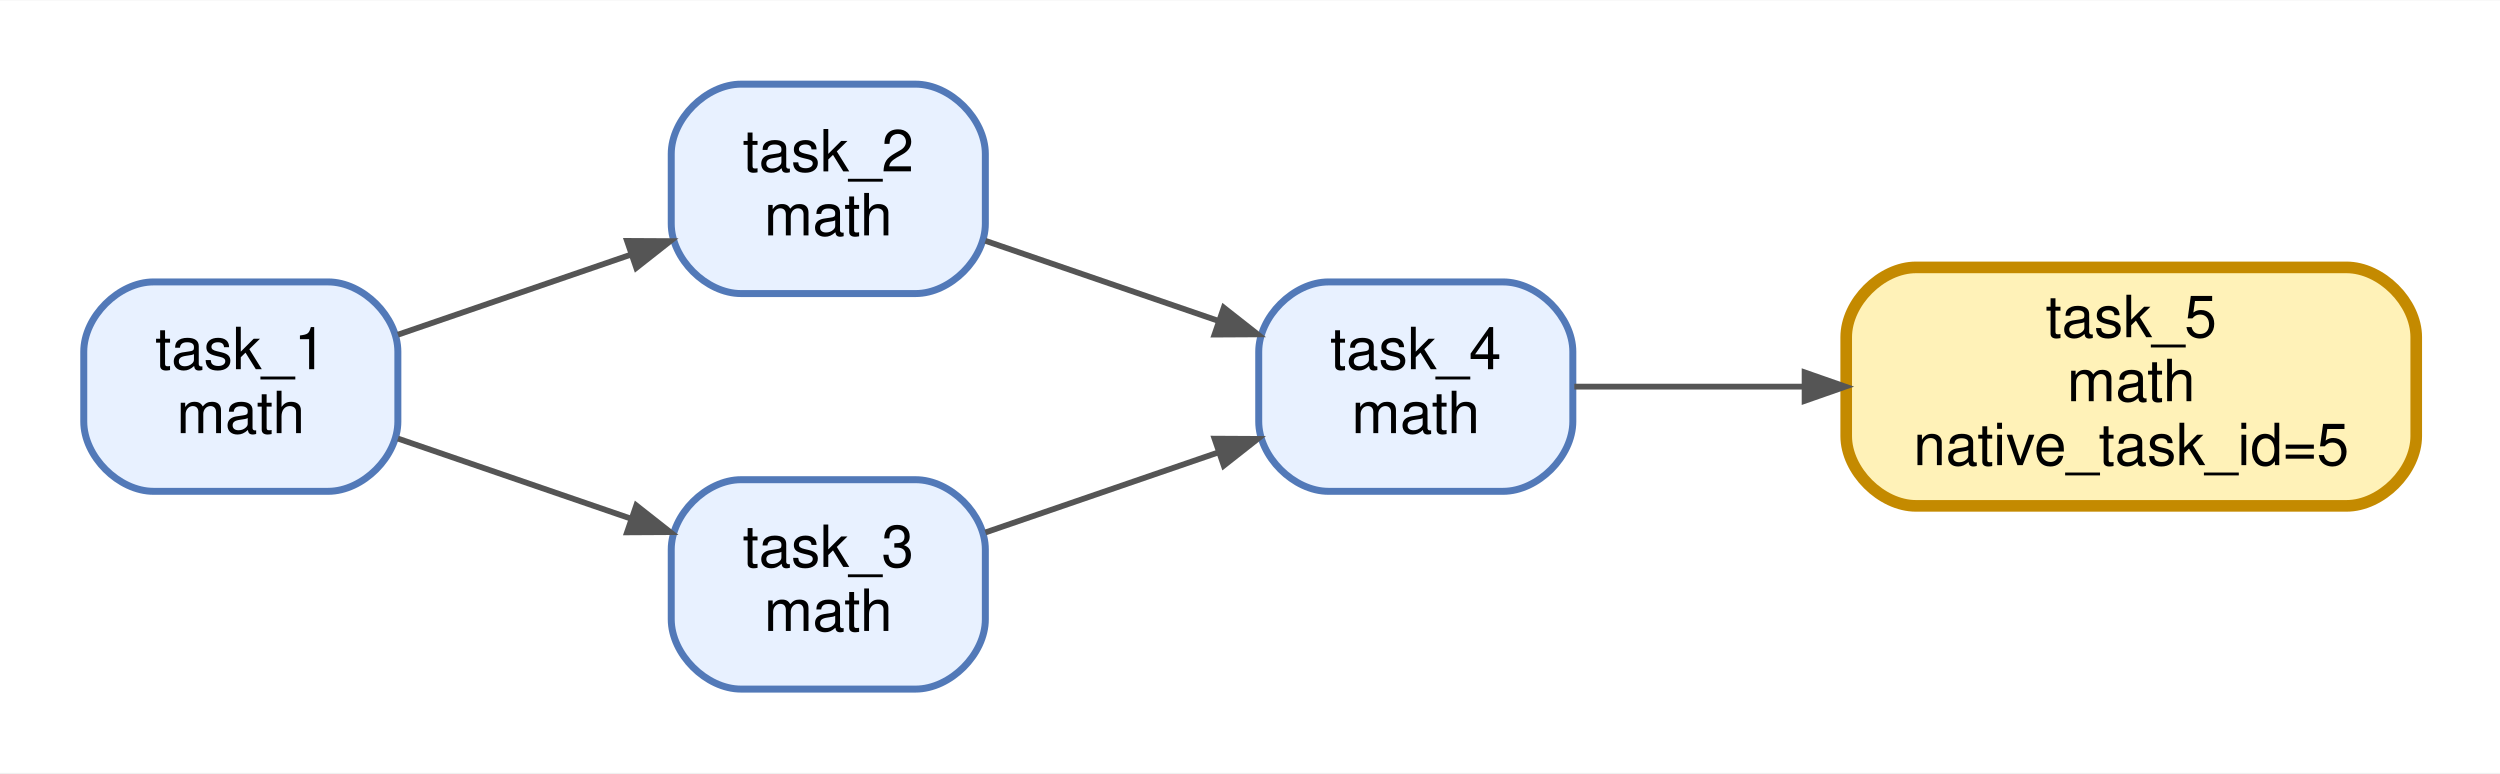
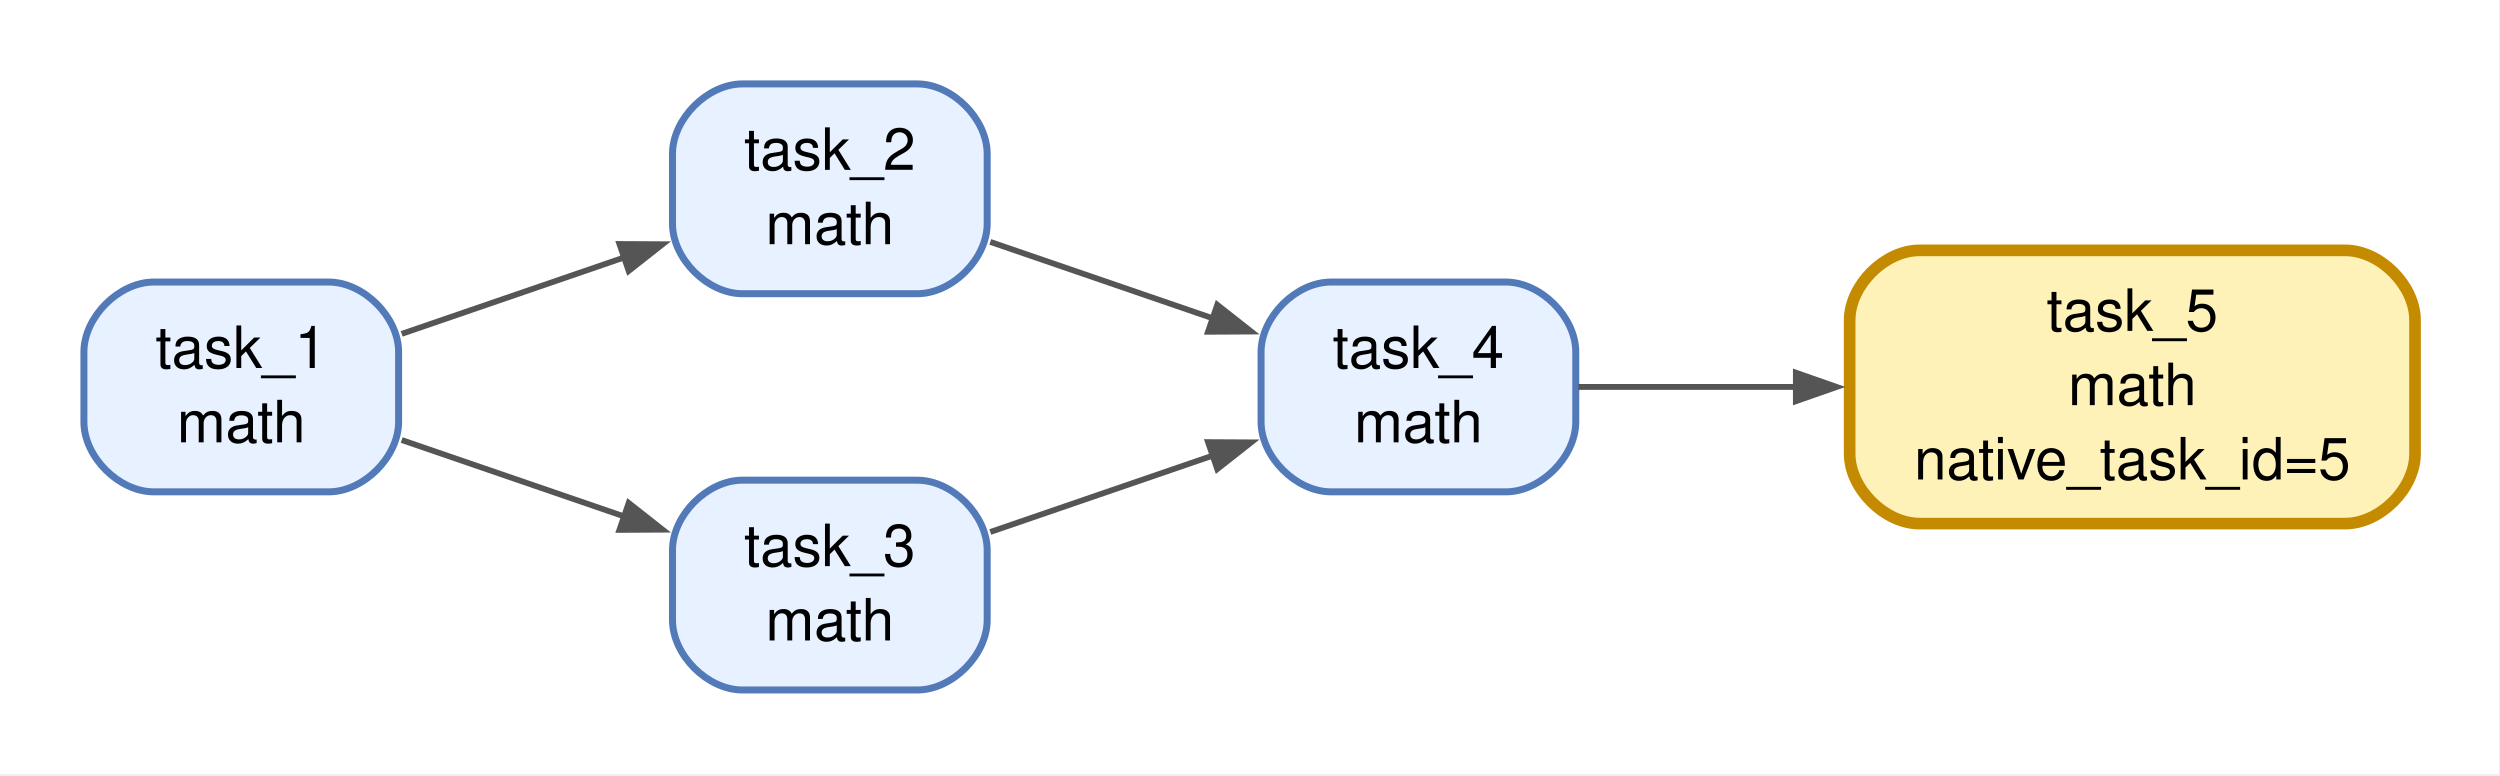
- <svg xmlns="http://www.w3.org/2000/svg" width="430pt" height="133pt" viewBox="0.00 0.00 429.80 132.80">
+ <svg xmlns="http://www.w3.org/2000/svg" width="429pt" height="133pt" viewBox="0.00 0.00 429.00 133.00">
  <g id="graph0" class="graph" transform="scale(1 1) rotate(0) translate(14.4 118.4)">
-     <polygon fill="white" stroke="transparent" points="-14.4,14.4 -14.4,-118.4 415.4,-118.4 415.4,14.4 -14.4,14.4" />
+     <polygon fill="white" stroke="none" points="-14.4,14.4 -14.4,-118.4 414.42,-118.4 414.42,14.4 -14.4,14.4" />
    <g id="node1" class="node">
      <path fill="#e8f1ff" stroke="#5279b8" stroke-width="1.2" d="M42,-70C42,-70 12,-70 12,-70 6,-70 0,-64 0,-58 0,-58 0,-46 0,-46 0,-40 6,-34 12,-34 12,-34 42,-34 42,-34 48,-34 54,-40 54,-46 54,-46 54,-58 54,-58 54,-64 48,-70 42,-70" />
-       <text text-anchor="middle" x="27" y="-55" font-family="Helvetica,sans-Serif" font-size="10.00">task_1</text>
-       <text text-anchor="middle" x="27" y="-44" font-family="Helvetica,sans-Serif" font-size="10.00">math</text>
+       <text xml:space="preserve" text-anchor="middle" x="27" y="-55.25" font-family="Helvetica,sans-Serif" font-size="10.00">task_1</text>
+       <text xml:space="preserve" text-anchor="middle" x="27" y="-42.5" font-family="Helvetica,sans-Serif" font-size="10.00">math</text>
    </g>
    <g id="node2" class="node">
      <path fill="#e8f1ff" stroke="#5279b8" stroke-width="1.2" d="M143,-104C143,-104 113,-104 113,-104 107,-104 101,-98 101,-92 101,-92 101,-80 101,-80 101,-74 107,-68 113,-68 113,-68 143,-68 143,-68 149,-68 155,-74 155,-80 155,-80 155,-92 155,-92 155,-98 149,-104 143,-104" />
-       <text text-anchor="middle" x="128" y="-89" font-family="Helvetica,sans-Serif" font-size="10.00">task_2</text>
-       <text text-anchor="middle" x="128" y="-78" font-family="Helvetica,sans-Serif" font-size="10.00">math</text>
+       <text xml:space="preserve" text-anchor="middle" x="128" y="-89.25" font-family="Helvetica,sans-Serif" font-size="10.00">task_2</text>
+       <text xml:space="preserve" text-anchor="middle" x="128" y="-76.5" font-family="Helvetica,sans-Serif" font-size="10.00">math</text>
    </g>
    <g id="edge1" class="edge">
-       <path fill="none" stroke="#555555" d="M54.01,-60.93C66.3,-65.16 81.12,-70.24 94.17,-74.73" />
-       <polygon fill="#555555" stroke="#555555" points="93.4,-77.05 100.82,-77.01 94.99,-72.42 93.4,-77.05" />
+       <path fill="none" stroke="#555555" d="M54.53,-61.11C66.28,-65.15 80.24,-69.94 92.76,-74.24" />
+       <polygon fill="#555555" stroke="#555555" points="91.89,-76.53 99.31,-76.49 93.48,-71.9 91.89,-76.53" />
    </g>
    <g id="node3" class="node">
      <path fill="#e8f1ff" stroke="#5279b8" stroke-width="1.2" d="M143,-36C143,-36 113,-36 113,-36 107,-36 101,-30 101,-24 101,-24 101,-12 101,-12 101,-6 107,0 113,0 113,0 143,0 143,0 149,0 155,-6 155,-12 155,-12 155,-24 155,-24 155,-30 149,-36 143,-36" />
-       <text text-anchor="middle" x="128" y="-21" font-family="Helvetica,sans-Serif" font-size="10.00">task_3</text>
-       <text text-anchor="middle" x="128" y="-10" font-family="Helvetica,sans-Serif" font-size="10.00">math</text>
+       <text xml:space="preserve" text-anchor="middle" x="128" y="-21.25" font-family="Helvetica,sans-Serif" font-size="10.00">task_3</text>
+       <text xml:space="preserve" text-anchor="middle" x="128" y="-8.5" font-family="Helvetica,sans-Serif" font-size="10.00">math</text>
    </g>
    <g id="edge2" class="edge">
-       <path fill="none" stroke="#555555" d="M54.01,-43.07C66.3,-38.84 81.12,-33.76 94.17,-29.27" />
-       <polygon fill="#555555" stroke="#555555" points="94.99,-31.58 100.82,-26.99 93.4,-26.95 94.99,-31.58" />
+       <path fill="none" stroke="#555555" d="M54.53,-42.89C66.28,-38.85 80.24,-34.06 92.76,-29.76" />
+       <polygon fill="#555555" stroke="#555555" points="93.48,-32.1 99.31,-27.51 91.89,-27.47 93.48,-32.1" />
    </g>
    <g id="node4" class="node">
      <path fill="#e8f1ff" stroke="#5279b8" stroke-width="1.2" d="M244,-70C244,-70 214,-70 214,-70 208,-70 202,-64 202,-58 202,-58 202,-46 202,-46 202,-40 208,-34 214,-34 214,-34 244,-34 244,-34 250,-34 256,-40 256,-46 256,-46 256,-58 256,-58 256,-64 250,-70 244,-70" />
-       <text text-anchor="middle" x="229" y="-55" font-family="Helvetica,sans-Serif" font-size="10.00">task_4</text>
-       <text text-anchor="middle" x="229" y="-44" font-family="Helvetica,sans-Serif" font-size="10.00">math</text>
+       <text xml:space="preserve" text-anchor="middle" x="229" y="-55.25" font-family="Helvetica,sans-Serif" font-size="10.00">task_4</text>
+       <text xml:space="preserve" text-anchor="middle" x="229" y="-42.5" font-family="Helvetica,sans-Serif" font-size="10.00">math</text>
    </g>
    <g id="edge3" class="edge">
-       <path fill="none" stroke="#555555" d="M155.01,-77.07C167.3,-72.84 182.12,-67.76 195.17,-63.27" />
-       <polygon fill="#555555" stroke="#555555" points="195.99,-65.58 201.82,-60.99 194.4,-60.95 195.99,-65.58" />
+       <path fill="none" stroke="#555555" d="M155.53,-76.89C167.28,-72.85 181.24,-68.06 193.76,-63.76" />
+       <polygon fill="#555555" stroke="#555555" points="194.48,-66.1 200.31,-61.51 192.89,-61.47 194.48,-66.1" />
    </g>
    <g id="edge4" class="edge">
-       <path fill="none" stroke="#555555" d="M155.01,-26.93C167.3,-31.16 182.12,-36.24 195.17,-40.73" />
-       <polygon fill="#555555" stroke="#555555" points="194.4,-43.05 201.82,-43.01 195.99,-38.42 194.4,-43.05" />
+       <path fill="none" stroke="#555555" d="M155.53,-27.11C167.28,-31.15 181.24,-35.94 193.76,-40.24" />
+       <polygon fill="#555555" stroke="#555555" points="192.89,-42.53 200.31,-42.49 194.48,-37.9 192.89,-42.53" />
    </g>
    <g id="node5" class="node">
-       <path fill="#fff2b8" stroke="#c48a00" stroke-width="2" d="M389,-72.5C389,-72.5 315,-72.5 315,-72.5 309,-72.5 303,-66.5 303,-60.5 303,-60.5 303,-43.5 303,-43.5 303,-37.5 309,-31.5 315,-31.5 315,-31.5 389,-31.5 389,-31.5 395,-31.5 401,-37.5 401,-43.5 401,-43.5 401,-60.5 401,-60.5 401,-66.5 395,-72.5 389,-72.5" />
-       <text text-anchor="middle" x="352" y="-60.5" font-family="Helvetica,sans-Serif" font-size="10.00">task_5</text>
-       <text text-anchor="middle" x="352" y="-49.5" font-family="Helvetica,sans-Serif" font-size="10.00">math</text>
-       <text text-anchor="middle" x="352" y="-38.5" font-family="Helvetica,sans-Serif" font-size="10.00">native_task_id=5</text>
+       <path fill="#fff2b8" stroke="#c48a00" stroke-width="2" d="M388.02,-75.44C388.02,-75.44 315,-75.44 315,-75.44 309,-75.44 303,-69.44 303,-63.44 303,-63.44 303,-40.55 303,-40.55 303,-34.55 309,-28.55 315,-28.55 315,-28.55 388.02,-28.55 388.02,-28.55 394.02,-28.55 400.02,-34.55 400.02,-40.55 400.02,-40.55 400.02,-63.44 400.02,-63.44 400.02,-69.44 394.02,-75.44 388.02,-75.44" />
+       <text xml:space="preserve" text-anchor="middle" x="351.51" y="-61.62" font-family="Helvetica,sans-Serif" font-size="10.00">task_5</text>
+       <text xml:space="preserve" text-anchor="middle" x="351.51" y="-48.88" font-family="Helvetica,sans-Serif" font-size="10.00">math</text>
+       <text xml:space="preserve" text-anchor="middle" x="351.51" y="-36.12" font-family="Helvetica,sans-Serif" font-size="10.00">native_task_id=5</text>
    </g>
    <g id="edge5" class="edge">
-       <path fill="none" stroke="#555555" d="M256.26,-52C267.86,-52 281.96,-52 295.71,-52" />
-       <polygon fill="#555555" stroke="#555555" points="295.85,-54.45 302.85,-52 295.85,-49.55 295.85,-54.45" />
+       <path fill="none" stroke="#555555" d="M256.45,-52C267.47,-52 280.73,-52 293.77,-52" />
+       <polygon fill="#555555" stroke="#555555" points="293.77,-54.45 300.77,-52 293.77,-49.55 293.77,-54.45" />
    </g>
  </g>
</svg>
